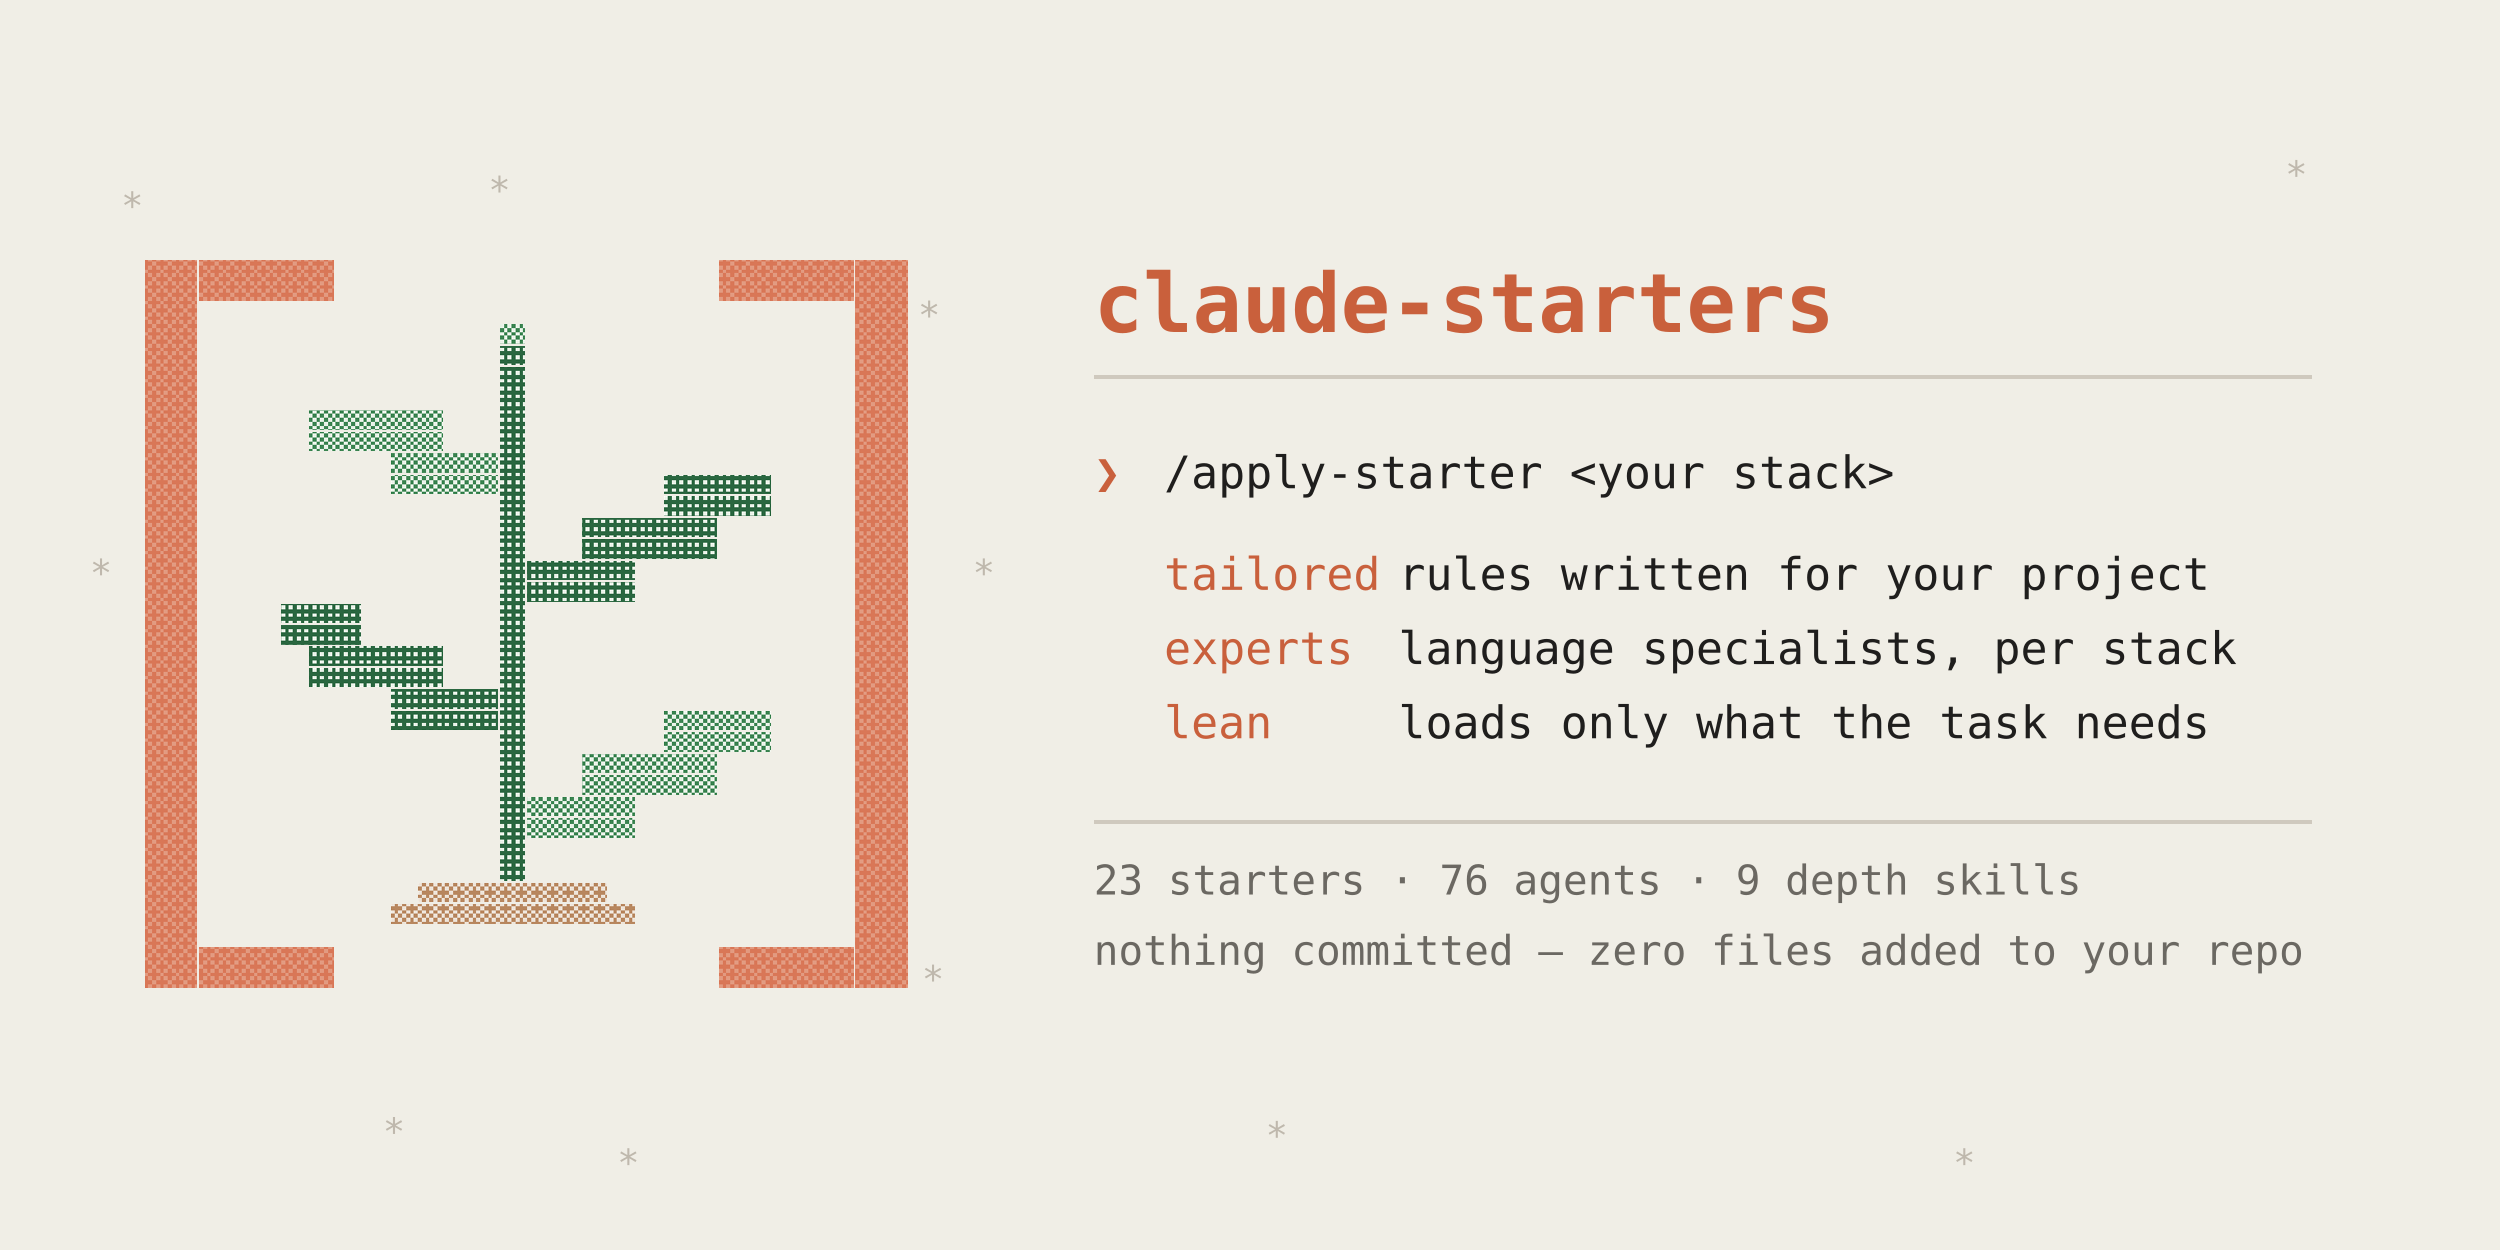
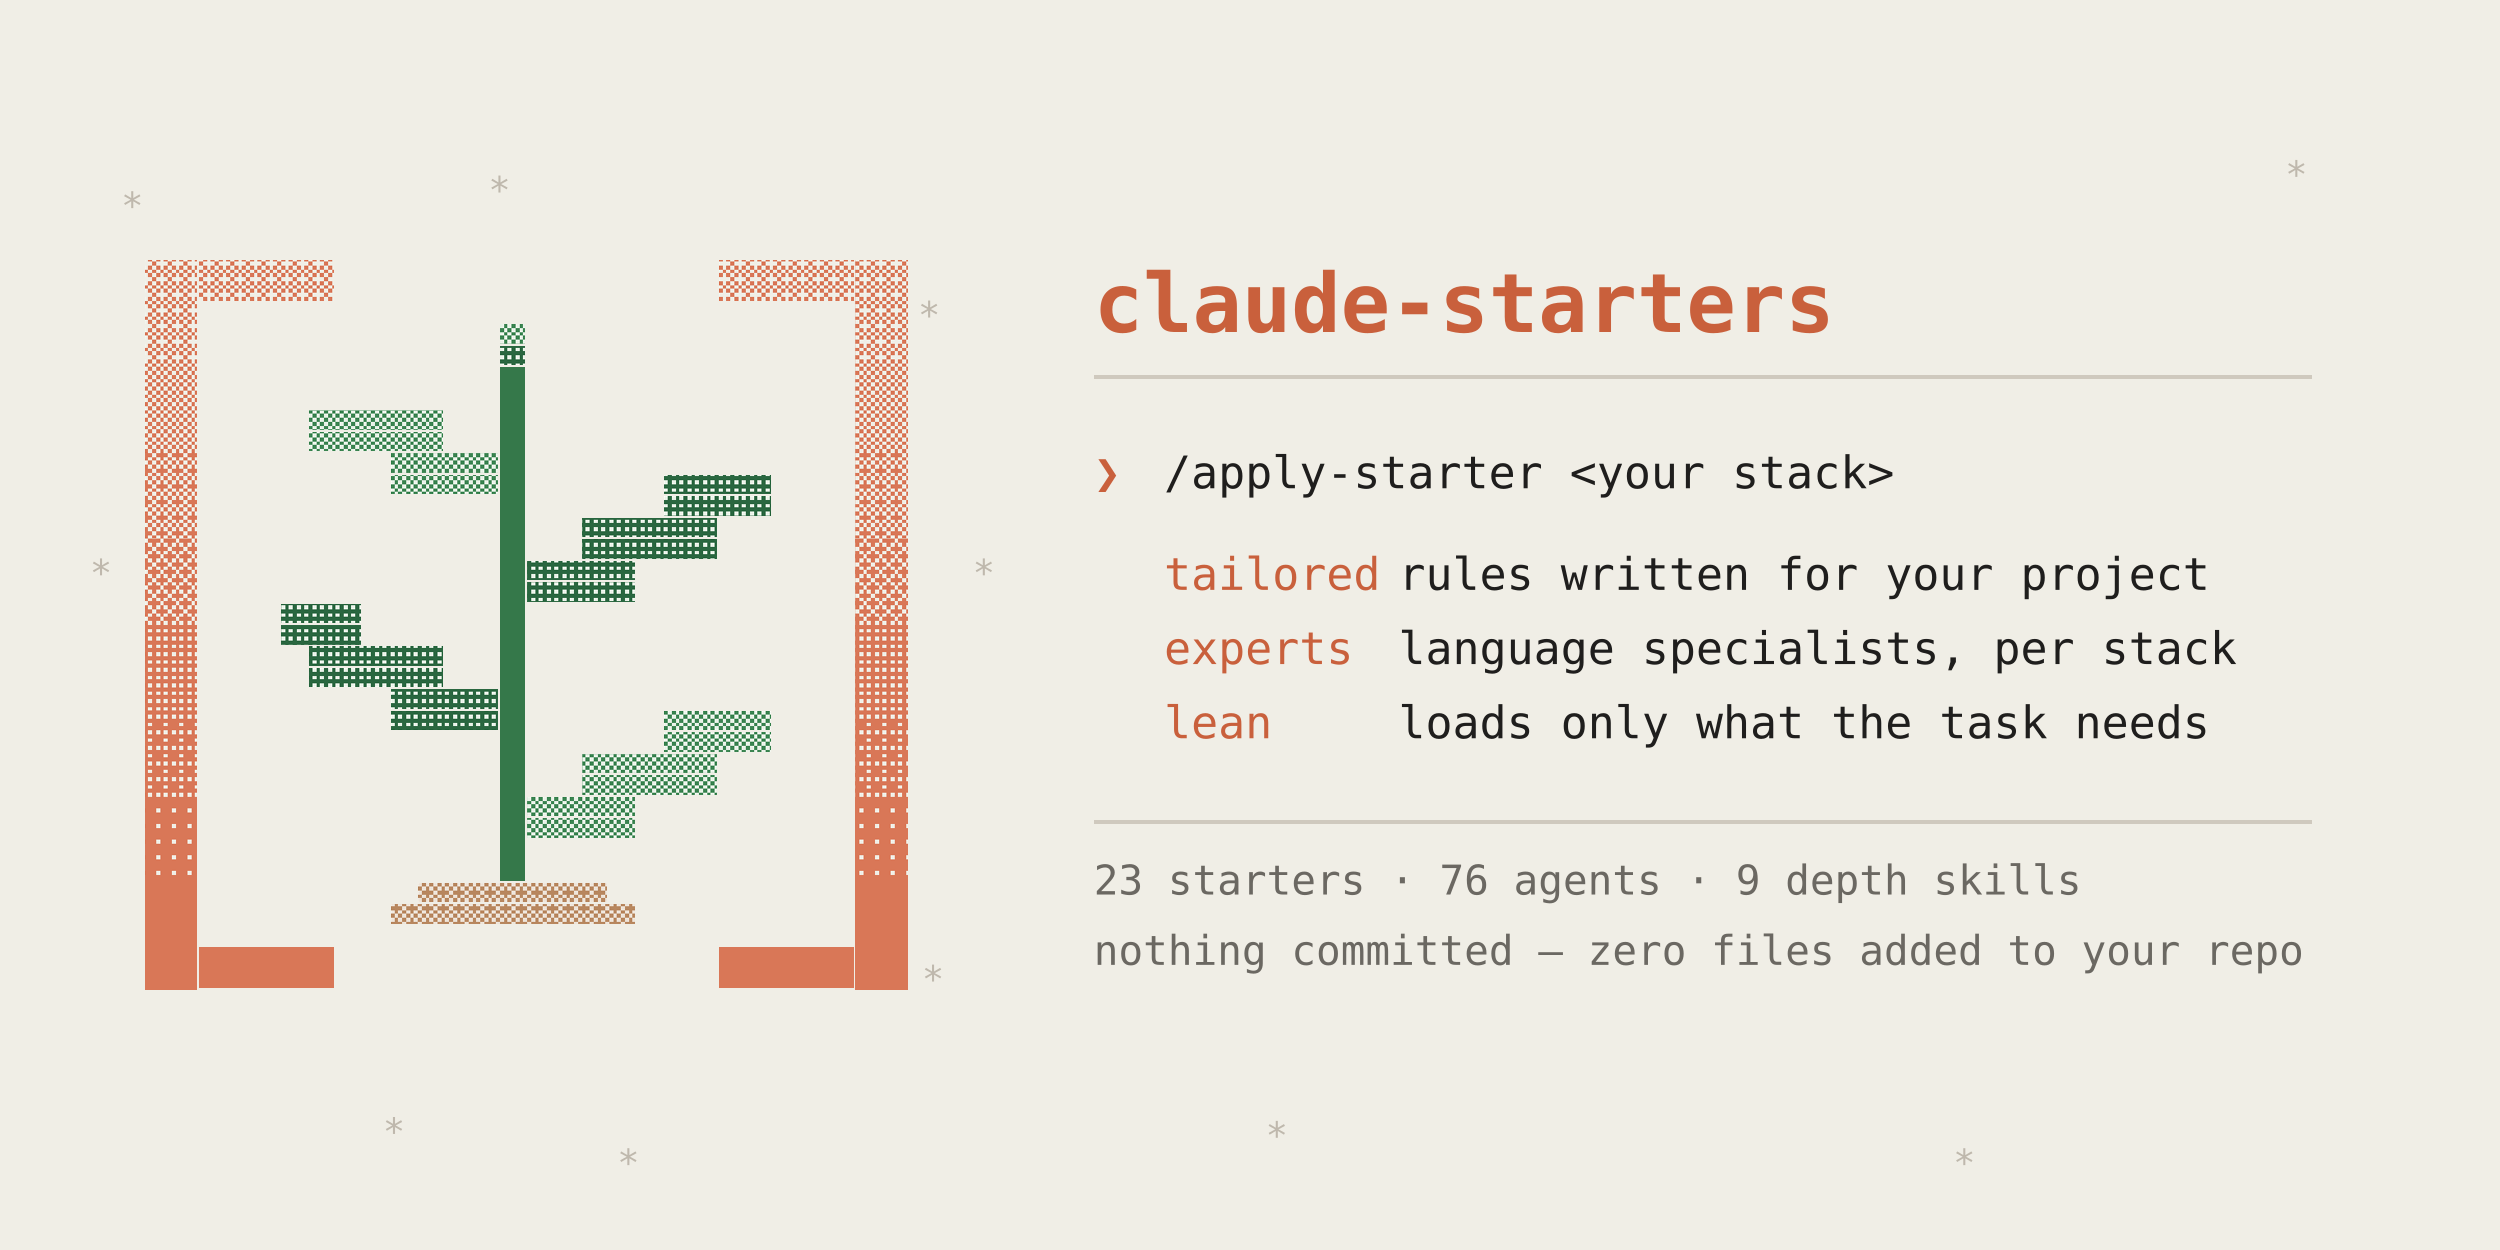
<svg xmlns="http://www.w3.org/2000/svg" viewBox="0 0 1280 640" width="1280" height="640" shape-rendering="crispEdges">
  <defs>
    <pattern id="d25" width="8" height="8" patternUnits="userSpaceOnUse">
      <rect width="8" height="8" fill="#E8F1E7" />
      <rect x="0" y="0" width="2" height="2" fill="#5CA574" />
      <rect x="4" y="0" width="2" height="2" fill="#5CA574" />
      <rect x="0" y="4" width="2" height="2" fill="#5CA574" />
      <rect x="4" y="4" width="2" height="2" fill="#5CA574" />
    </pattern>
    <pattern id="d50" width="8" height="8" patternUnits="userSpaceOnUse">
      <rect width="8" height="8" fill="#E8F1E7" />
      <rect x="0" y="0" width="2" height="2" fill="#3C8552" />
      <rect x="4" y="0" width="2" height="2" fill="#3C8552" />
      <rect x="2" y="2" width="2" height="2" fill="#3C8552" />
      <rect x="6" y="2" width="2" height="2" fill="#3C8552" />
      <rect x="0" y="4" width="2" height="2" fill="#3C8552" />
      <rect x="4" y="4" width="2" height="2" fill="#3C8552" />
      <rect x="2" y="6" width="2" height="2" fill="#3C8552" />
      <rect x="6" y="6" width="2" height="2" fill="#3C8552" />
    </pattern>
    <pattern id="d75" width="8" height="8" patternUnits="userSpaceOnUse">
      <rect width="8" height="8" fill="#E8F1E7" />
      <rect x="0" y="0" width="2" height="2" fill="#2A6740" />
      <rect x="2" y="0" width="2" height="2" fill="#2A6740" />
      <rect x="4" y="0" width="2" height="2" fill="#2A6740" />
      <rect x="6" y="0" width="2" height="2" fill="#2A6740" />
      <rect x="2" y="2" width="2" height="2" fill="#2A6740" />
      <rect x="6" y="2" width="2" height="2" fill="#2A6740" />
      <rect x="0" y="4" width="2" height="2" fill="#2A6740" />
      <rect x="2" y="4" width="2" height="2" fill="#2A6740" />
      <rect x="4" y="4" width="2" height="2" fill="#2A6740" />
      <rect x="6" y="4" width="2" height="2" fill="#2A6740" />
      <rect x="2" y="6" width="2" height="2" fill="#2A6740" />
      <rect x="6" y="6" width="2" height="2" fill="#2A6740" />
    </pattern>
    <pattern id="soil" width="8" height="8" patternUnits="userSpaceOnUse">
      <rect width="8" height="8" fill="#EDE3D8" />
      <rect x="0" y="0" width="2" height="2" fill="#B8875F" />
      <rect x="2" y="0" width="2" height="2" fill="#B8875F" />
      <rect x="4" y="0" width="2" height="2" fill="#B8875F" />
      <rect x="2" y="2" width="2" height="2" fill="#B8875F" />
      <rect x="6" y="2" width="2" height="2" fill="#B8875F" />
      <rect x="0" y="4" width="2" height="2" fill="#B8875F" />
      <rect x="4" y="4" width="2" height="2" fill="#B8875F" />
      <rect x="2" y="6" width="2" height="2" fill="#B8875F" />
      <rect x="6" y="6" width="2" height="2" fill="#B8875F" />
    </pattern>
-     <pattern id="brace" width="8" height="8" patternUnits="userSpaceOnUse">
-       <rect width="8" height="8" fill="#D97757" />
-       <rect x="0" y="0" width="2" height="2" fill="#E29A80" />
-       <rect x="4" y="0" width="2" height="2" fill="#E29A80" />
-       <rect x="2" y="2" width="2" height="2" fill="#E29A80" />
-       <rect x="0" y="4" width="2" height="2" fill="#E29A80" />
-       <rect x="4" y="4" width="2" height="2" fill="#E29A80" />
-       <rect x="6" y="6" width="2" height="2" fill="#E29A80" />
+     <pattern id="brace0" width="8" height="8" patternUnits="userSpaceOnUse">
+       <rect width="8" height="8" fill="#F0EEE6" />
+       <rect x="0" y="0" width="2" height="2" fill="#D97757" />
+       <rect x="2" y="0" width="2" height="2" fill="#D97757" />
+       <rect x="4" y="0" width="2" height="2" fill="#D97757" />
+       <rect x="6" y="0" width="2" height="2" fill="#D97757" />
+       <rect x="0" y="2" width="2" height="2" fill="#D97757" />
+       <rect x="2" y="2" width="2" height="2" fill="#D97757" />
+       <rect x="4" y="2" width="2" height="2" fill="#D97757" />
+       <rect x="6" y="2" width="2" height="2" fill="#D97757" />
+       <rect x="0" y="4" width="2" height="2" fill="#D97757" />
+       <rect x="2" y="4" width="2" height="2" fill="#D97757" />
+       <rect x="4" y="4" width="2" height="2" fill="#D97757" />
+       <rect x="6" y="4" width="2" height="2" fill="#D97757" />
+       <rect x="0" y="6" width="2" height="2" fill="#D97757" />
+       <rect x="2" y="6" width="2" height="2" fill="#D97757" />
+       <rect x="4" y="6" width="2" height="2" fill="#D97757" />
+       <rect x="6" y="6" width="2" height="2" fill="#D97757" />
+     </pattern>
+     <pattern id="brace1" width="8" height="8" patternUnits="userSpaceOnUse">
+       <rect width="8" height="8" fill="#F0EEE6" />
+       <rect x="0" y="0" width="2" height="2" fill="#D97757" />
+       <rect x="2" y="0" width="2" height="2" fill="#D97757" />
+       <rect x="4" y="0" width="2" height="2" fill="#D97757" />
+       <rect x="6" y="0" width="2" height="2" fill="#D97757" />
+       <rect x="0" y="2" width="2" height="2" fill="#D97757" />
+       <rect x="2" y="2" width="2" height="2" fill="#D97757" />
+       <rect x="4" y="2" width="2" height="2" fill="#D97757" />
+       <rect x="6" y="2" width="2" height="2" fill="#D97757" />
+       <rect x="0" y="4" width="2" height="2" fill="#D97757" />
+       <rect x="2" y="4" width="2" height="2" fill="#D97757" />
+       <rect x="4" y="4" width="2" height="2" fill="#D97757" />
+       <rect x="6" y="4" width="2" height="2" fill="#D97757" />
+       <rect x="2" y="6" width="2" height="2" fill="#D97757" />
+       <rect x="4" y="6" width="2" height="2" fill="#D97757" />
+       <rect x="6" y="6" width="2" height="2" fill="#D97757" />
+     </pattern>
+     <pattern id="brace2" width="8" height="8" patternUnits="userSpaceOnUse">
+       <rect width="8" height="8" fill="#F0EEE6" />
+       <rect x="0" y="0" width="2" height="2" fill="#D97757" />
+       <rect x="2" y="0" width="2" height="2" fill="#D97757" />
+       <rect x="4" y="0" width="2" height="2" fill="#D97757" />
+       <rect x="6" y="0" width="2" height="2" fill="#D97757" />
+       <rect x="0" y="2" width="2" height="2" fill="#D97757" />
+       <rect x="2" y="2" width="2" height="2" fill="#D97757" />
+       <rect x="6" y="2" width="2" height="2" fill="#D97757" />
+       <rect x="0" y="4" width="2" height="2" fill="#D97757" />
+       <rect x="2" y="4" width="2" height="2" fill="#D97757" />
+       <rect x="4" y="4" width="2" height="2" fill="#D97757" />
+       <rect x="6" y="4" width="2" height="2" fill="#D97757" />
+       <rect x="2" y="6" width="2" height="2" fill="#D97757" />
+       <rect x="6" y="6" width="2" height="2" fill="#D97757" />
+     </pattern>
+     <pattern id="brace3" width="8" height="8" patternUnits="userSpaceOnUse">
+       <rect width="8" height="8" fill="#F0EEE6" />
+       <rect x="0" y="0" width="2" height="2" fill="#D97757" />
+       <rect x="2" y="0" width="2" height="2" fill="#D97757" />
+       <rect x="4" y="0" width="2" height="2" fill="#D97757" />
+       <rect x="6" y="0" width="2" height="2" fill="#D97757" />
+       <rect x="2" y="2" width="2" height="2" fill="#D97757" />
+       <rect x="6" y="2" width="2" height="2" fill="#D97757" />
+       <rect x="0" y="4" width="2" height="2" fill="#D97757" />
+       <rect x="2" y="4" width="2" height="2" fill="#D97757" />
+       <rect x="4" y="4" width="2" height="2" fill="#D97757" />
+       <rect x="6" y="4" width="2" height="2" fill="#D97757" />
+       <rect x="2" y="6" width="2" height="2" fill="#D97757" />
+       <rect x="6" y="6" width="2" height="2" fill="#D97757" />
+     </pattern>
+     <pattern id="brace4" width="8" height="8" patternUnits="userSpaceOnUse">
+       <rect width="8" height="8" fill="#F0EEE6" />
+       <rect x="0" y="0" width="2" height="2" fill="#D97757" />
+       <rect x="2" y="0" width="2" height="2" fill="#D97757" />
+       <rect x="4" y="0" width="2" height="2" fill="#D97757" />
+       <rect x="2" y="2" width="2" height="2" fill="#D97757" />
+       <rect x="6" y="2" width="2" height="2" fill="#D97757" />
+       <rect x="0" y="4" width="2" height="2" fill="#D97757" />
+       <rect x="4" y="4" width="2" height="2" fill="#D97757" />
+       <rect x="6" y="4" width="2" height="2" fill="#D97757" />
+       <rect x="2" y="6" width="2" height="2" fill="#D97757" />
+       <rect x="6" y="6" width="2" height="2" fill="#D97757" />
+     </pattern>
+     <pattern id="brace5" width="8" height="8" patternUnits="userSpaceOnUse">
+       <rect width="8" height="8" fill="#F0EEE6" />
+       <rect x="0" y="0" width="2" height="2" fill="#D97757" />
+       <rect x="2" y="0" width="2" height="2" fill="#D97757" />
+       <rect x="4" y="0" width="2" height="2" fill="#D97757" />
+       <rect x="2" y="2" width="2" height="2" fill="#D97757" />
+       <rect x="6" y="2" width="2" height="2" fill="#D97757" />
+       <rect x="0" y="4" width="2" height="2" fill="#D97757" />
+       <rect x="4" y="4" width="2" height="2" fill="#D97757" />
+       <rect x="2" y="6" width="2" height="2" fill="#D97757" />
+       <rect x="6" y="6" width="2" height="2" fill="#D97757" />
+     </pattern>
+     <pattern id="brace6" width="8" height="8" patternUnits="userSpaceOnUse">
+       <rect width="8" height="8" fill="#F0EEE6" />
+       <rect x="0" y="0" width="2" height="2" fill="#D97757" />
+       <rect x="4" y="0" width="2" height="2" fill="#D97757" />
+       <rect x="2" y="2" width="2" height="2" fill="#D97757" />
+       <rect x="6" y="2" width="2" height="2" fill="#D97757" />
+       <rect x="0" y="4" width="2" height="2" fill="#D97757" />
+       <rect x="4" y="4" width="2" height="2" fill="#D97757" />
+       <rect x="2" y="6" width="2" height="2" fill="#D97757" />
+       <rect x="6" y="6" width="2" height="2" fill="#D97757" />
+     </pattern>
+     <pattern id="brace7" width="8" height="8" patternUnits="userSpaceOnUse">
+       <rect width="8" height="8" fill="#F0EEE6" />
+       <rect x="0" y="0" width="2" height="2" fill="#D97757" />
+       <rect x="4" y="0" width="2" height="2" fill="#D97757" />
+       <rect x="2" y="2" width="2" height="2" fill="#D97757" />
+       <rect x="6" y="2" width="2" height="2" fill="#D97757" />
+       <rect x="0" y="4" width="2" height="2" fill="#D97757" />
+       <rect x="4" y="4" width="2" height="2" fill="#D97757" />
+       <rect x="6" y="6" width="2" height="2" fill="#D97757" />
    </pattern>
  </defs>
  <rect width="1280" height="640" fill="#F0EEE6" />
  <text x="62" y="112" font-family="Menlo, monospace" font-size="19" fill="#B9B2A6" opacity="0.9">*</text>
  <text x="250" y="104" font-family="Menlo, monospace" font-size="19" fill="#B9B2A6" opacity="0.9">*</text>
  <text x="470" y="168" font-family="Menlo, monospace" font-size="19" fill="#B9B2A6" opacity="0.9">*</text>
  <text x="498" y="300" font-family="Menlo, monospace" font-size="19" fill="#B9B2A6" opacity="0.9">*</text>
  <text x="46" y="300" font-family="Menlo, monospace" font-size="19" fill="#B9B2A6" opacity="0.9">*</text>
  <text x="472" y="508" font-family="Menlo, monospace" font-size="19" fill="#B9B2A6" opacity="0.9">*</text>
  <text x="196" y="586" font-family="Menlo, monospace" font-size="19" fill="#B9B2A6" opacity="0.9">*</text>
  <text x="648" y="588" font-family="Menlo, monospace" font-size="19" fill="#B9B2A6" opacity="0.9">*</text>
  <text x="1000" y="602" font-family="Menlo, monospace" font-size="19" fill="#B9B2A6" opacity="0.9">*</text>
  <text x="1170" y="96" font-family="Menlo, monospace" font-size="19" fill="#B9B2A6" opacity="0.9">*</text>
  <text x="316" y="602" font-family="Menlo, monospace" font-size="19" fill="#B9B2A6" opacity="0.9">*</text>
-   <rect x="74" y="133" width="27" height="373" fill="url(#brace)" />
-   <rect x="438" y="133" width="27" height="373" fill="url(#brace)" />
-   <rect x="102" y="133" width="69" height="21" fill="url(#brace)" />
-   <rect x="368" y="133" width="69" height="21" fill="url(#brace)" />
-   <rect x="102" y="485" width="69" height="21" fill="url(#brace)" />
-   <rect x="368" y="485" width="69" height="21" fill="url(#brace)" />
-   <rect x="256" y="188" width="13" height="263" fill="url(#d75)" />
+   <rect x="74" y="133" width="27" height="11" fill="url(#brace7)" />
+   <rect x="74" y="144" width="27" height="11" fill="url(#brace7)" />
+   <rect x="74" y="155" width="27" height="11" fill="url(#brace7)" />
+   <rect x="74" y="166" width="27" height="11" fill="url(#brace7)" />
+   <rect x="74" y="177" width="27" height="11" fill="url(#brace7)" />
+   <rect x="74" y="188" width="27" height="11" fill="url(#brace6)" />
+   <rect x="74" y="199" width="27" height="11" fill="url(#brace6)" />
+   <rect x="74" y="210" width="27" height="11" fill="url(#brace6)" />
+   <rect x="74" y="221" width="27" height="11" fill="url(#brace6)" />
+   <rect x="74" y="232" width="27" height="11" fill="url(#brace5)" />
+   <rect x="74" y="243" width="27" height="11" fill="url(#brace5)" />
+   <rect x="74" y="254" width="27" height="11" fill="url(#brace5)" />
+   <rect x="74" y="265" width="27" height="11" fill="url(#brace5)" />
+   <rect x="74" y="276" width="27" height="11" fill="url(#brace4)" />
+   <rect x="74" y="287" width="27" height="11" fill="url(#brace4)" />
+   <rect x="74" y="298" width="27" height="11" fill="url(#brace4)" />
+   <rect x="74" y="309" width="27" height="11" fill="url(#brace4)" />
+   <rect x="74" y="320" width="27" height="11" fill="url(#brace3)" />
+   <rect x="74" y="331" width="27" height="11" fill="url(#brace3)" />
+   <rect x="74" y="342" width="27" height="11" fill="url(#brace3)" />
+   <rect x="74" y="353" width="27" height="11" fill="url(#brace3)" />
+   <rect x="74" y="364" width="27" height="11" fill="url(#brace2)" />
+   <rect x="74" y="375" width="27" height="11" fill="url(#brace2)" />
+   <rect x="74" y="386" width="27" height="11" fill="url(#brace2)" />
+   <rect x="74" y="397" width="27" height="11" fill="url(#brace2)" />
+   <rect x="74" y="408" width="27" height="11" fill="url(#brace1)" />
+   <rect x="74" y="419" width="27" height="11" fill="url(#brace1)" />
+   <rect x="74" y="430" width="27" height="11" fill="url(#brace1)" />
+   <rect x="74" y="441" width="27" height="11" fill="url(#brace1)" />
+   <rect x="74" y="452" width="27" height="11" fill="url(#brace0)" />
+   <rect x="74" y="463" width="27" height="11" fill="url(#brace0)" />
+   <rect x="74" y="474" width="27" height="11" fill="url(#brace0)" />
+   <rect x="74" y="485" width="27" height="11" fill="url(#brace0)" />
+   <rect x="74" y="496" width="27" height="11" fill="url(#brace0)" />
+   <rect x="438" y="133" width="27" height="11" fill="url(#brace7)" />
+   <rect x="438" y="144" width="27" height="11" fill="url(#brace7)" />
+   <rect x="438" y="155" width="27" height="11" fill="url(#brace7)" />
+   <rect x="438" y="166" width="27" height="11" fill="url(#brace7)" />
+   <rect x="438" y="177" width="27" height="11" fill="url(#brace7)" />
+   <rect x="438" y="188" width="27" height="11" fill="url(#brace6)" />
+   <rect x="438" y="199" width="27" height="11" fill="url(#brace6)" />
+   <rect x="438" y="210" width="27" height="11" fill="url(#brace6)" />
+   <rect x="438" y="221" width="27" height="11" fill="url(#brace6)" />
+   <rect x="438" y="232" width="27" height="11" fill="url(#brace5)" />
+   <rect x="438" y="243" width="27" height="11" fill="url(#brace5)" />
+   <rect x="438" y="254" width="27" height="11" fill="url(#brace5)" />
+   <rect x="438" y="265" width="27" height="11" fill="url(#brace5)" />
+   <rect x="438" y="276" width="27" height="11" fill="url(#brace4)" />
+   <rect x="438" y="287" width="27" height="11" fill="url(#brace4)" />
+   <rect x="438" y="298" width="27" height="11" fill="url(#brace4)" />
+   <rect x="438" y="309" width="27" height="11" fill="url(#brace4)" />
+   <rect x="438" y="320" width="27" height="11" fill="url(#brace3)" />
+   <rect x="438" y="331" width="27" height="11" fill="url(#brace3)" />
+   <rect x="438" y="342" width="27" height="11" fill="url(#brace3)" />
+   <rect x="438" y="353" width="27" height="11" fill="url(#brace3)" />
+   <rect x="438" y="364" width="27" height="11" fill="url(#brace2)" />
+   <rect x="438" y="375" width="27" height="11" fill="url(#brace2)" />
+   <rect x="438" y="386" width="27" height="11" fill="url(#brace2)" />
+   <rect x="438" y="397" width="27" height="11" fill="url(#brace2)" />
+   <rect x="438" y="408" width="27" height="11" fill="url(#brace1)" />
+   <rect x="438" y="419" width="27" height="11" fill="url(#brace1)" />
+   <rect x="438" y="430" width="27" height="11" fill="url(#brace1)" />
+   <rect x="438" y="441" width="27" height="11" fill="url(#brace1)" />
+   <rect x="438" y="452" width="27" height="11" fill="url(#brace0)" />
+   <rect x="438" y="463" width="27" height="11" fill="url(#brace0)" />
+   <rect x="438" y="474" width="27" height="11" fill="url(#brace0)" />
+   <rect x="438" y="485" width="27" height="11" fill="url(#brace0)" />
+   <rect x="438" y="496" width="27" height="11" fill="url(#brace0)" />
+   <rect x="102" y="133" width="69" height="21" fill="url(#brace7)" />
+   <rect x="368" y="133" width="69" height="21" fill="url(#brace7)" />
+   <rect x="102" y="485" width="69" height="21" fill="url(#brace0)" />
+   <rect x="368" y="485" width="69" height="21" fill="url(#brace0)" />
+   <rect x="256" y="188" width="13" height="263" fill="#35784A" />
  <rect x="256" y="166" width="13" height="10" fill="url(#d50)" />
  <rect x="256" y="177" width="13" height="10" fill="url(#d75)" />
  <rect x="200" y="243" width="55" height="10" fill="url(#d50)" />
  <rect x="200" y="232" width="55" height="10" fill="url(#d50)" />
  <rect x="158" y="221" width="69" height="10" fill="url(#d50)" />
  <rect x="158" y="210" width="69" height="10" fill="url(#d50)" />
  <rect x="270" y="298" width="55" height="10" fill="url(#d75)" />
  <rect x="270" y="287" width="55" height="10" fill="url(#d75)" />
  <rect x="298" y="276" width="69" height="10" fill="url(#d75)" />
  <rect x="298" y="265" width="69" height="10" fill="url(#d75)" />
  <rect x="340" y="254" width="55" height="10" fill="url(#d75)" />
  <rect x="340" y="243" width="55" height="10" fill="url(#d75)" />
  <rect x="200" y="364" width="55" height="10" fill="url(#d75)" />
  <rect x="200" y="353" width="55" height="10" fill="url(#d75)" />
  <rect x="158" y="342" width="69" height="10" fill="url(#d75)" />
  <rect x="158" y="331" width="69" height="10" fill="url(#d75)" />
  <rect x="144" y="320" width="41" height="10" fill="url(#d75)" />
  <rect x="144" y="309" width="41" height="10" fill="url(#d75)" />
  <rect x="270" y="419" width="55" height="10" fill="url(#d50)" />
  <rect x="270" y="408" width="55" height="10" fill="url(#d50)" />
  <rect x="298" y="397" width="69" height="10" fill="url(#d50)" />
  <rect x="298" y="386" width="69" height="10" fill="url(#d50)" />
  <rect x="340" y="375" width="55" height="10" fill="url(#d50)" />
  <rect x="340" y="364" width="55" height="10" fill="url(#d50)" />
  <rect x="214" y="452" width="97" height="10" fill="url(#soil)" />
  <rect x="200" y="463" width="125" height="10" fill="url(#soil)" />
  <g font-family="Menlo, ui-monospace, monospace">
    <text x="560" y="170" font-size="42" font-weight="700" fill="#C9603C">claude-starters</text>
    <rect x="560" y="192" width="624" height="2" fill="#CFC9BE" />
    <g font-size="23">
      <text x="560" y="250" fill="#C9603C">❯</text>
      <text x="596" y="250" fill="#1F1E1D">/apply-starter &lt;your stack&gt;</text>
      <text x="596" y="302" fill="#C9603C">tailored</text>
      <text x="716" y="302" fill="#1F1E1D">rules written for your project</text>
      <text x="596" y="340" fill="#C9603C">experts</text>
      <text x="716" y="340" fill="#1F1E1D">language specialists, per stack</text>
      <text x="596" y="378" fill="#C9603C">lean</text>
      <text x="716" y="378" fill="#1F1E1D">loads only what the task needs</text>
    </g>
    <rect x="560" y="420" width="624" height="2" fill="#CFC9BE" />
    <g font-size="21" fill="#6B6862">
      <text x="560" y="458">23 starters · 76 agents · 9 depth skills</text>
      <text x="560" y="494">nothing committed — zero files added to your repo</text>
    </g>
  </g>
</svg>
